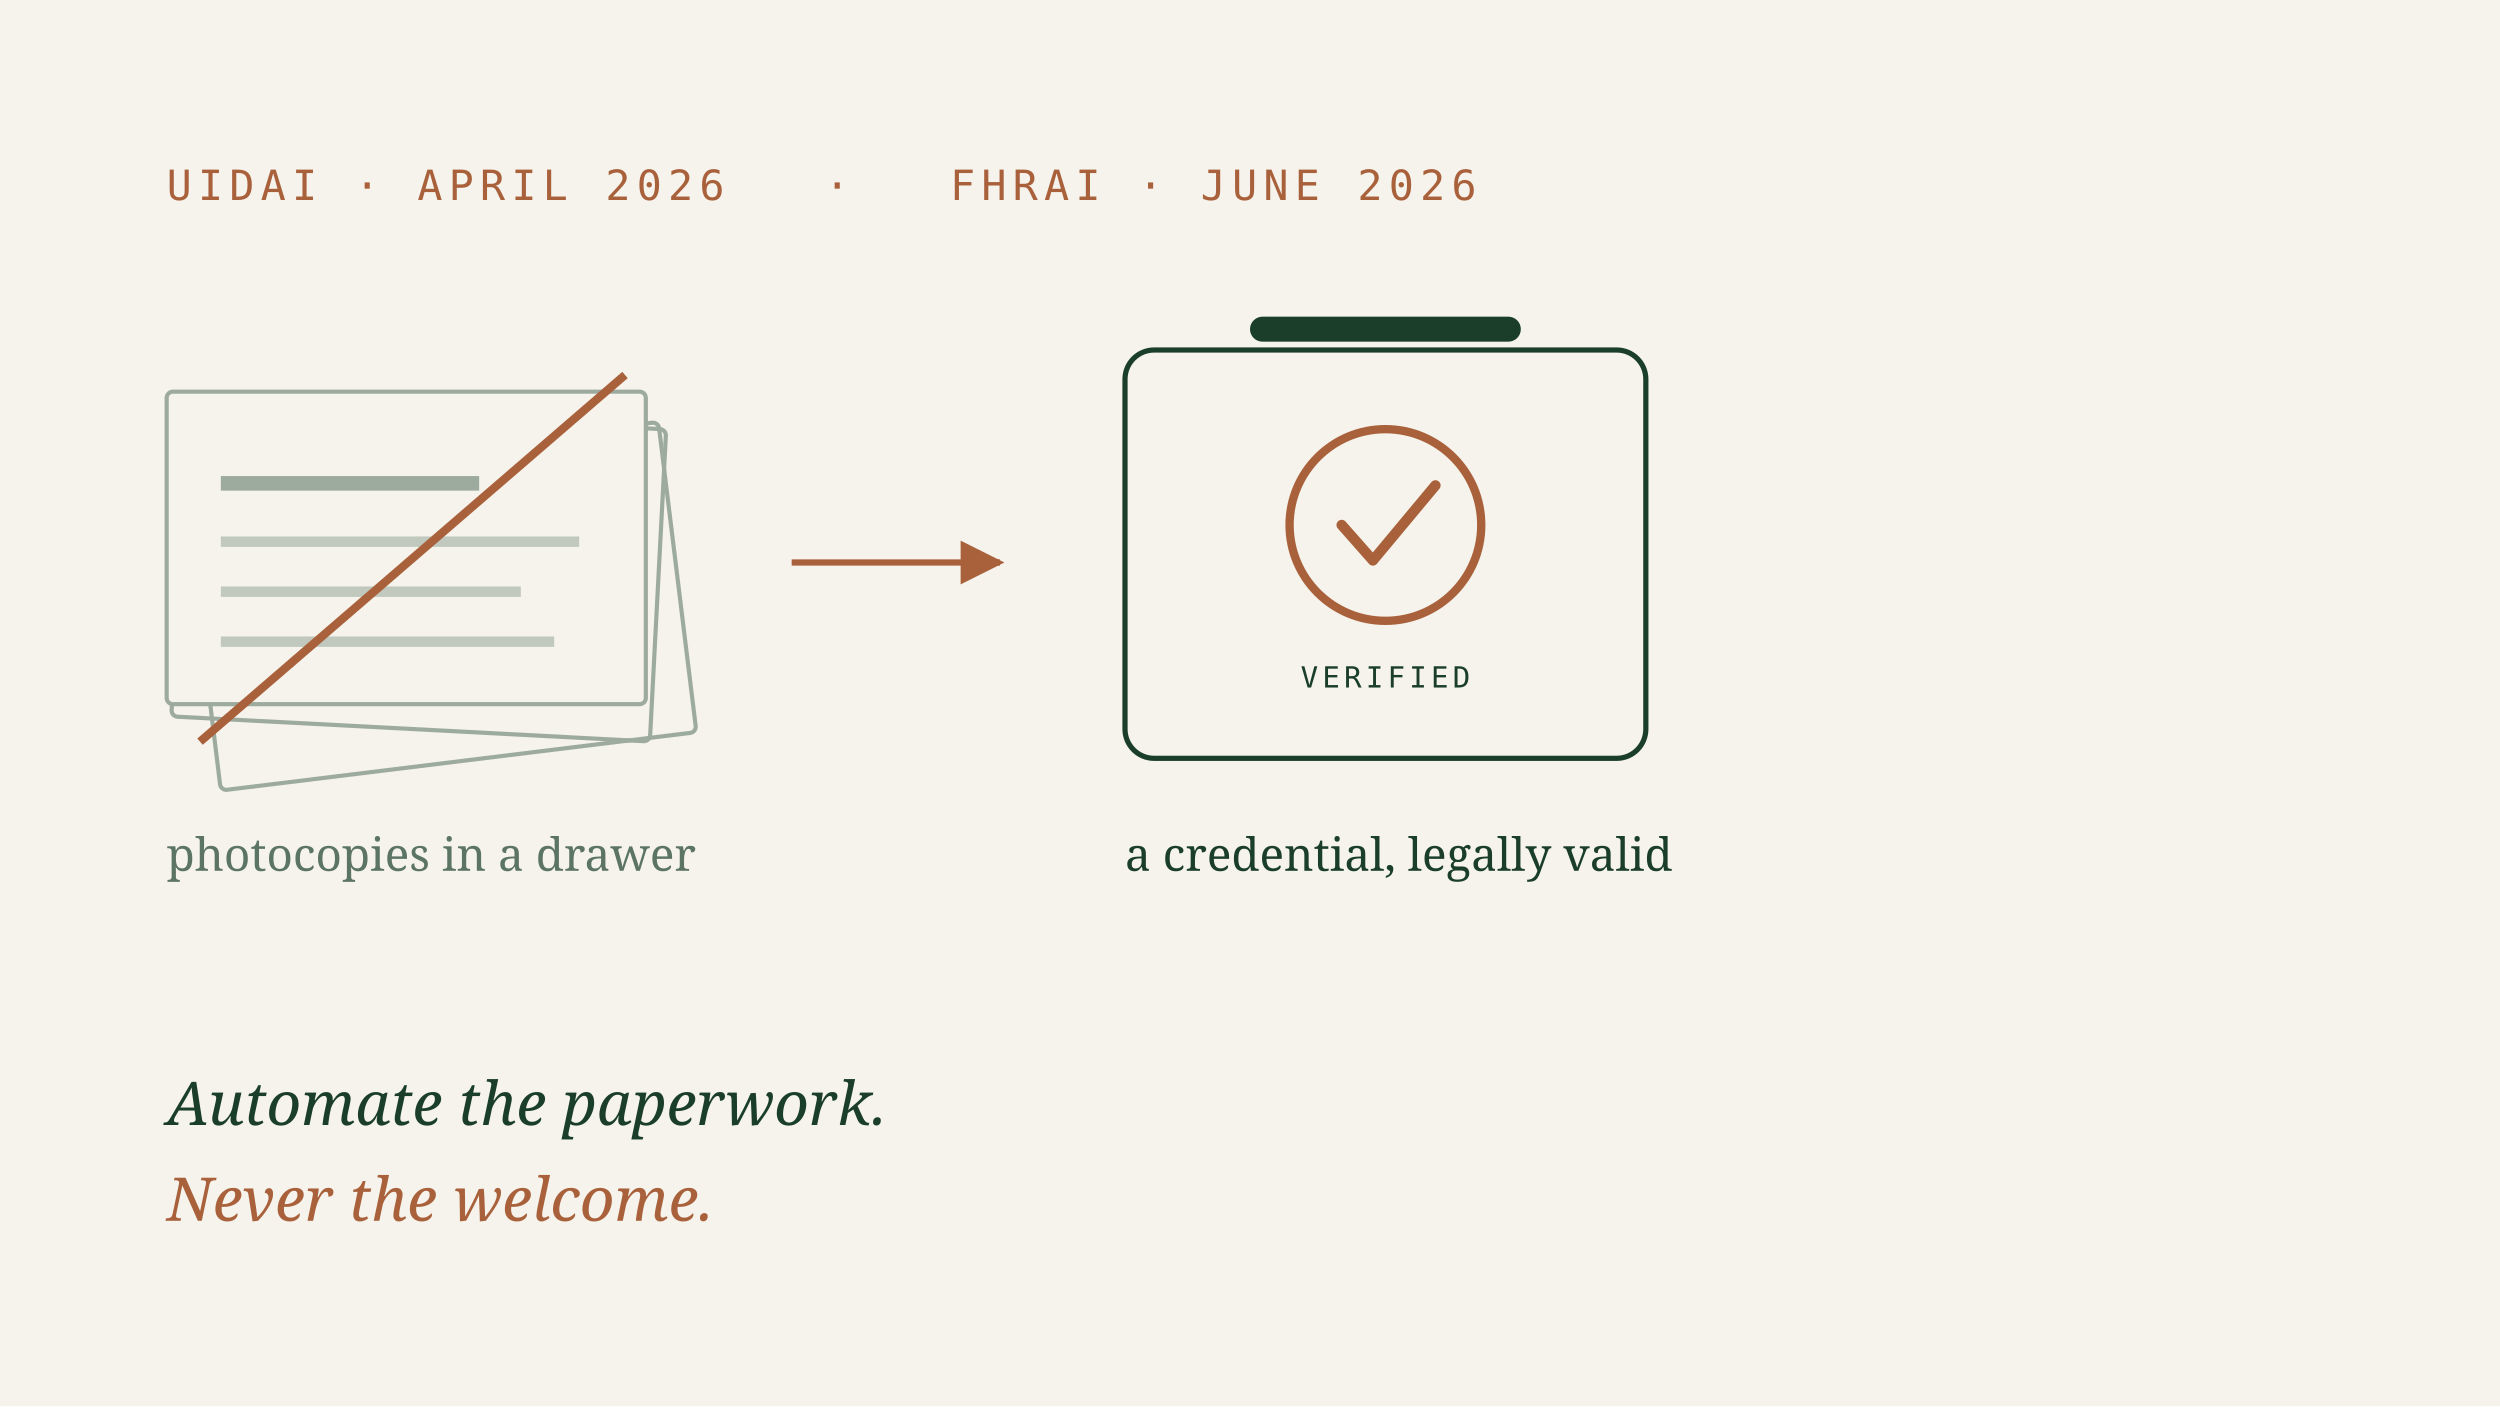
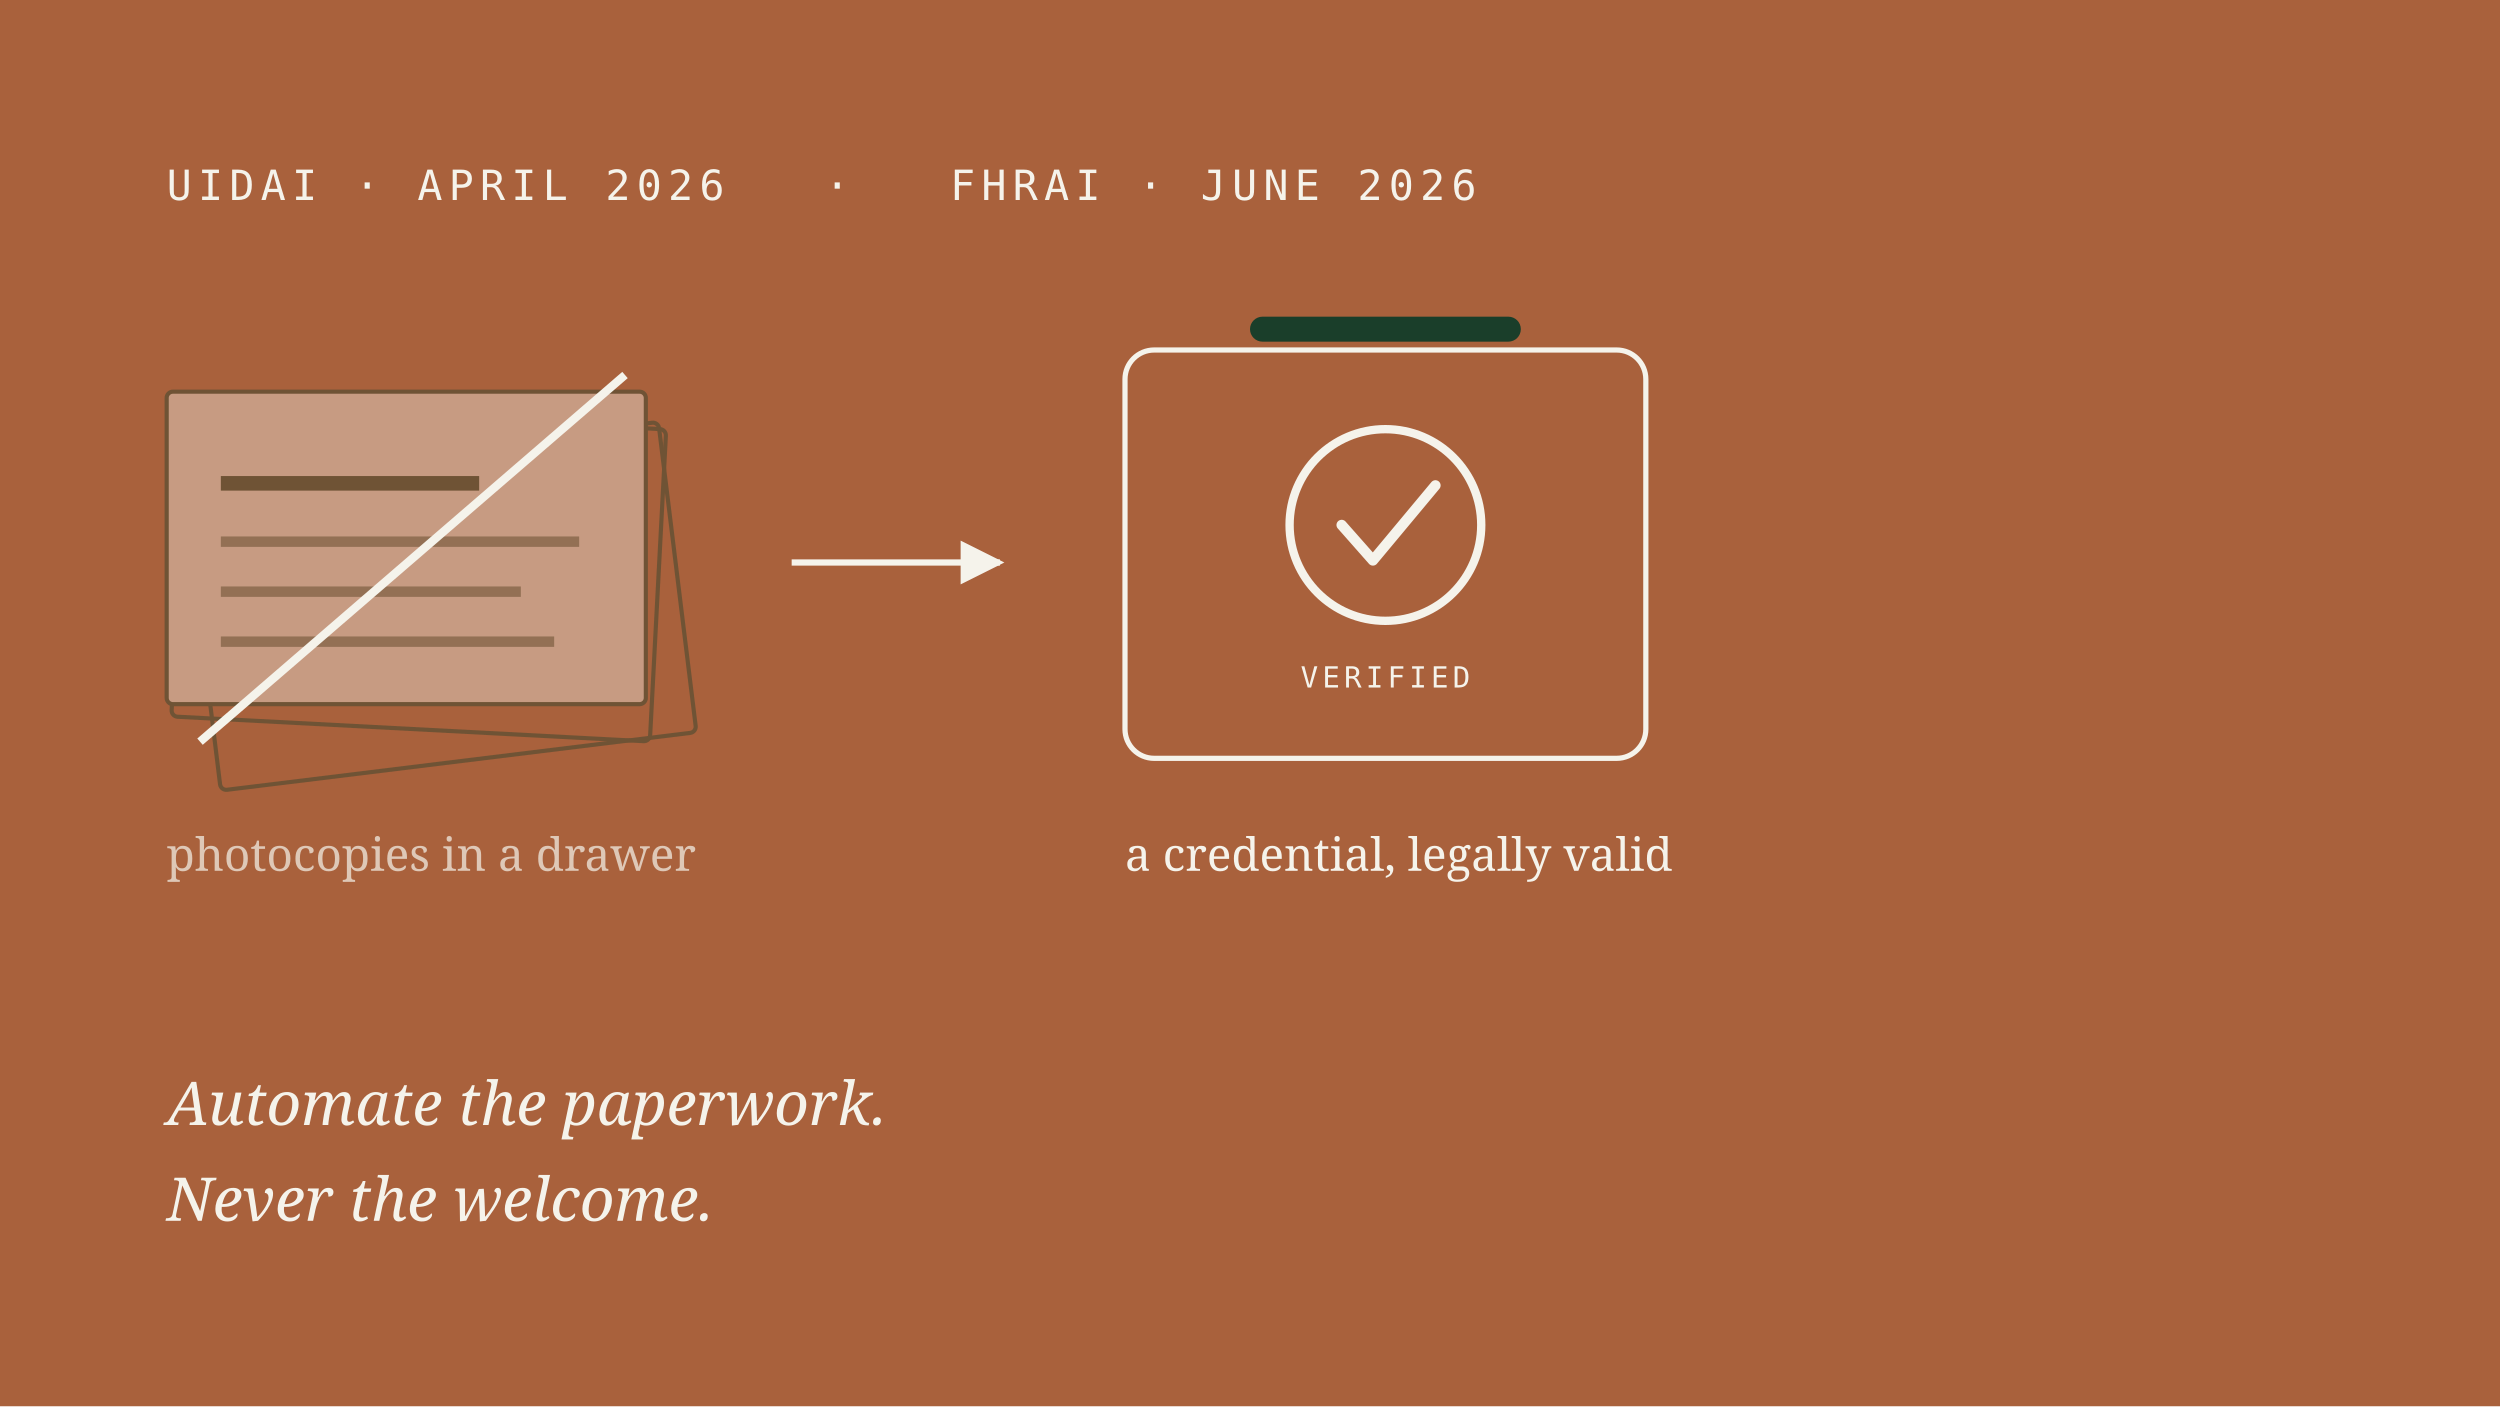
<svg xmlns="http://www.w3.org/2000/svg" viewBox="0 0 1200 675" width="1200" height="675" role="img" aria-label="A stack of identity photocopies replaced by a single verified digital credential">
-   <rect width="1200" height="675" fill="#F5F3EB" />
+   <rect width="1200" height="675" fill="#A9613C" />
  <defs>
    <marker id="g" viewBox="0 0 10 10" refX="9" refY="5" markerWidth="7" markerHeight="7" orient="auto">
-       <path d="M0,0 L10,5 L0,10 z" fill="#A9613C" />
+       <path d="M0,0 L10,5 L0,10 z" fill="#F5F3EB" />
    </marker>
  </defs>
-   <text x="80" y="96" font-family="IBM Plex Mono, monospace" font-size="20" letter-spacing="3" fill="#A9613C">UIDAI · APRIL 2026   ·   FHRAI · JUNE 2026</text>
+   <text x="80" y="96" font-family="IBM Plex Mono, monospace" font-size="20" letter-spacing="3" fill="#F5F3EB">UIDAI · APRIL 2026   ·   FHRAI · JUNE 2026</text>
  <g opacity=".4">
    <rect x="96" y="216" width="230" height="150" rx="3" fill="none" stroke="#1A3E2A" stroke-width="2" transform="rotate(-7 211 291)" />
    <rect x="86" y="200" width="230" height="150" rx="3" fill="none" stroke="#1A3E2A" stroke-width="2" transform="rotate(3 201 275)" />
    <rect x="80" y="188" width="230" height="150" rx="3" fill="#F5F3EB" stroke="#1A3E2A" stroke-width="2" />
    <line x1="106" y1="232" x2="230" y2="232" stroke="#1A3E2A" stroke-width="7" />
    <line x1="106" y1="260" x2="278" y2="260" stroke="#1A3E2A" stroke-width="5" opacity=".6" />
    <line x1="106" y1="284" x2="250" y2="284" stroke="#1A3E2A" stroke-width="5" opacity=".6" />
    <line x1="106" y1="308" x2="266" y2="308" stroke="#1A3E2A" stroke-width="5" opacity=".6" />
  </g>
-   <line x1="96" y1="356" x2="300" y2="180" stroke="#A9613C" stroke-width="4" />
-   <text x="80" y="418" font-family="Georgia, serif" font-size="22" fill="#1A3E2A" opacity=".7">photocopies in a drawer</text>
-   <line x1="380" y1="270" x2="480" y2="270" stroke="#A9613C" stroke-width="3" marker-end="url(#g)" />
-   <rect x="540" y="168" width="250" height="196" rx="14" fill="none" stroke="#1A3E2A" stroke-width="2.5" />
+   <line x1="96" y1="356" x2="300" y2="180" stroke="#F5F3EB" stroke-width="4" />
+   <text x="80" y="418" font-family="Georgia, serif" font-size="22" fill="#F5F3EB" opacity=".7">photocopies in a drawer</text>
+   <line x1="380" y1="270" x2="480" y2="270" stroke="#F5F3EB" stroke-width="3" marker-end="url(#g)" />
+   <rect x="540" y="168" width="250" height="196" rx="14" fill="none" stroke="#F5F3EB" stroke-width="2.5" />
  <rect x="600" y="152" width="130" height="12" rx="6" fill="#1A3E2A" />
-   <circle cx="665" cy="252" r="46" fill="none" stroke="#A9613C" stroke-width="4" />
-   <path d="M644 252 l15 17 l30 -36" fill="none" stroke="#A9613C" stroke-width="5" stroke-linecap="round" stroke-linejoin="round" />
-   <text x="665" y="330" text-anchor="middle" font-family="IBM Plex Mono, monospace" font-size="14" letter-spacing="2" fill="#1A3E2A">VERIFIED</text>
-   <text x="540" y="418" font-family="Georgia, serif" font-size="22" fill="#1A3E2A">a credential, legally valid</text>
-   <text x="80" y="540" font-family="Georgia, serif" font-size="29" font-style="italic" fill="#1A3E2A">Automate the paperwork.</text>
-   <text x="80" y="586" font-family="Georgia, serif" font-size="29" font-style="italic" fill="#A9613C">Never the welcome.</text>
+   <circle cx="665" cy="252" r="46" fill="none" stroke="#F5F3EB" stroke-width="4" />
+   <path d="M644 252 l15 17 l30 -36" fill="none" stroke="#F5F3EB" stroke-width="5" stroke-linecap="round" stroke-linejoin="round" />
+   <text x="665" y="330" text-anchor="middle" font-family="IBM Plex Mono, monospace" font-size="14" letter-spacing="2" fill="#F5F3EB">VERIFIED</text>
+   <text x="540" y="418" font-family="Georgia, serif" font-size="22" fill="#F5F3EB">a credential, legally valid</text>
+   <text x="80" y="540" font-family="Georgia, serif" font-size="29" font-style="italic" fill="#F5F3EB">Automate the paperwork.</text>
+   <text x="80" y="586" font-family="Georgia, serif" font-size="29" font-style="italic" fill="#F5F3EB">Never the welcome.</text>
</svg>
